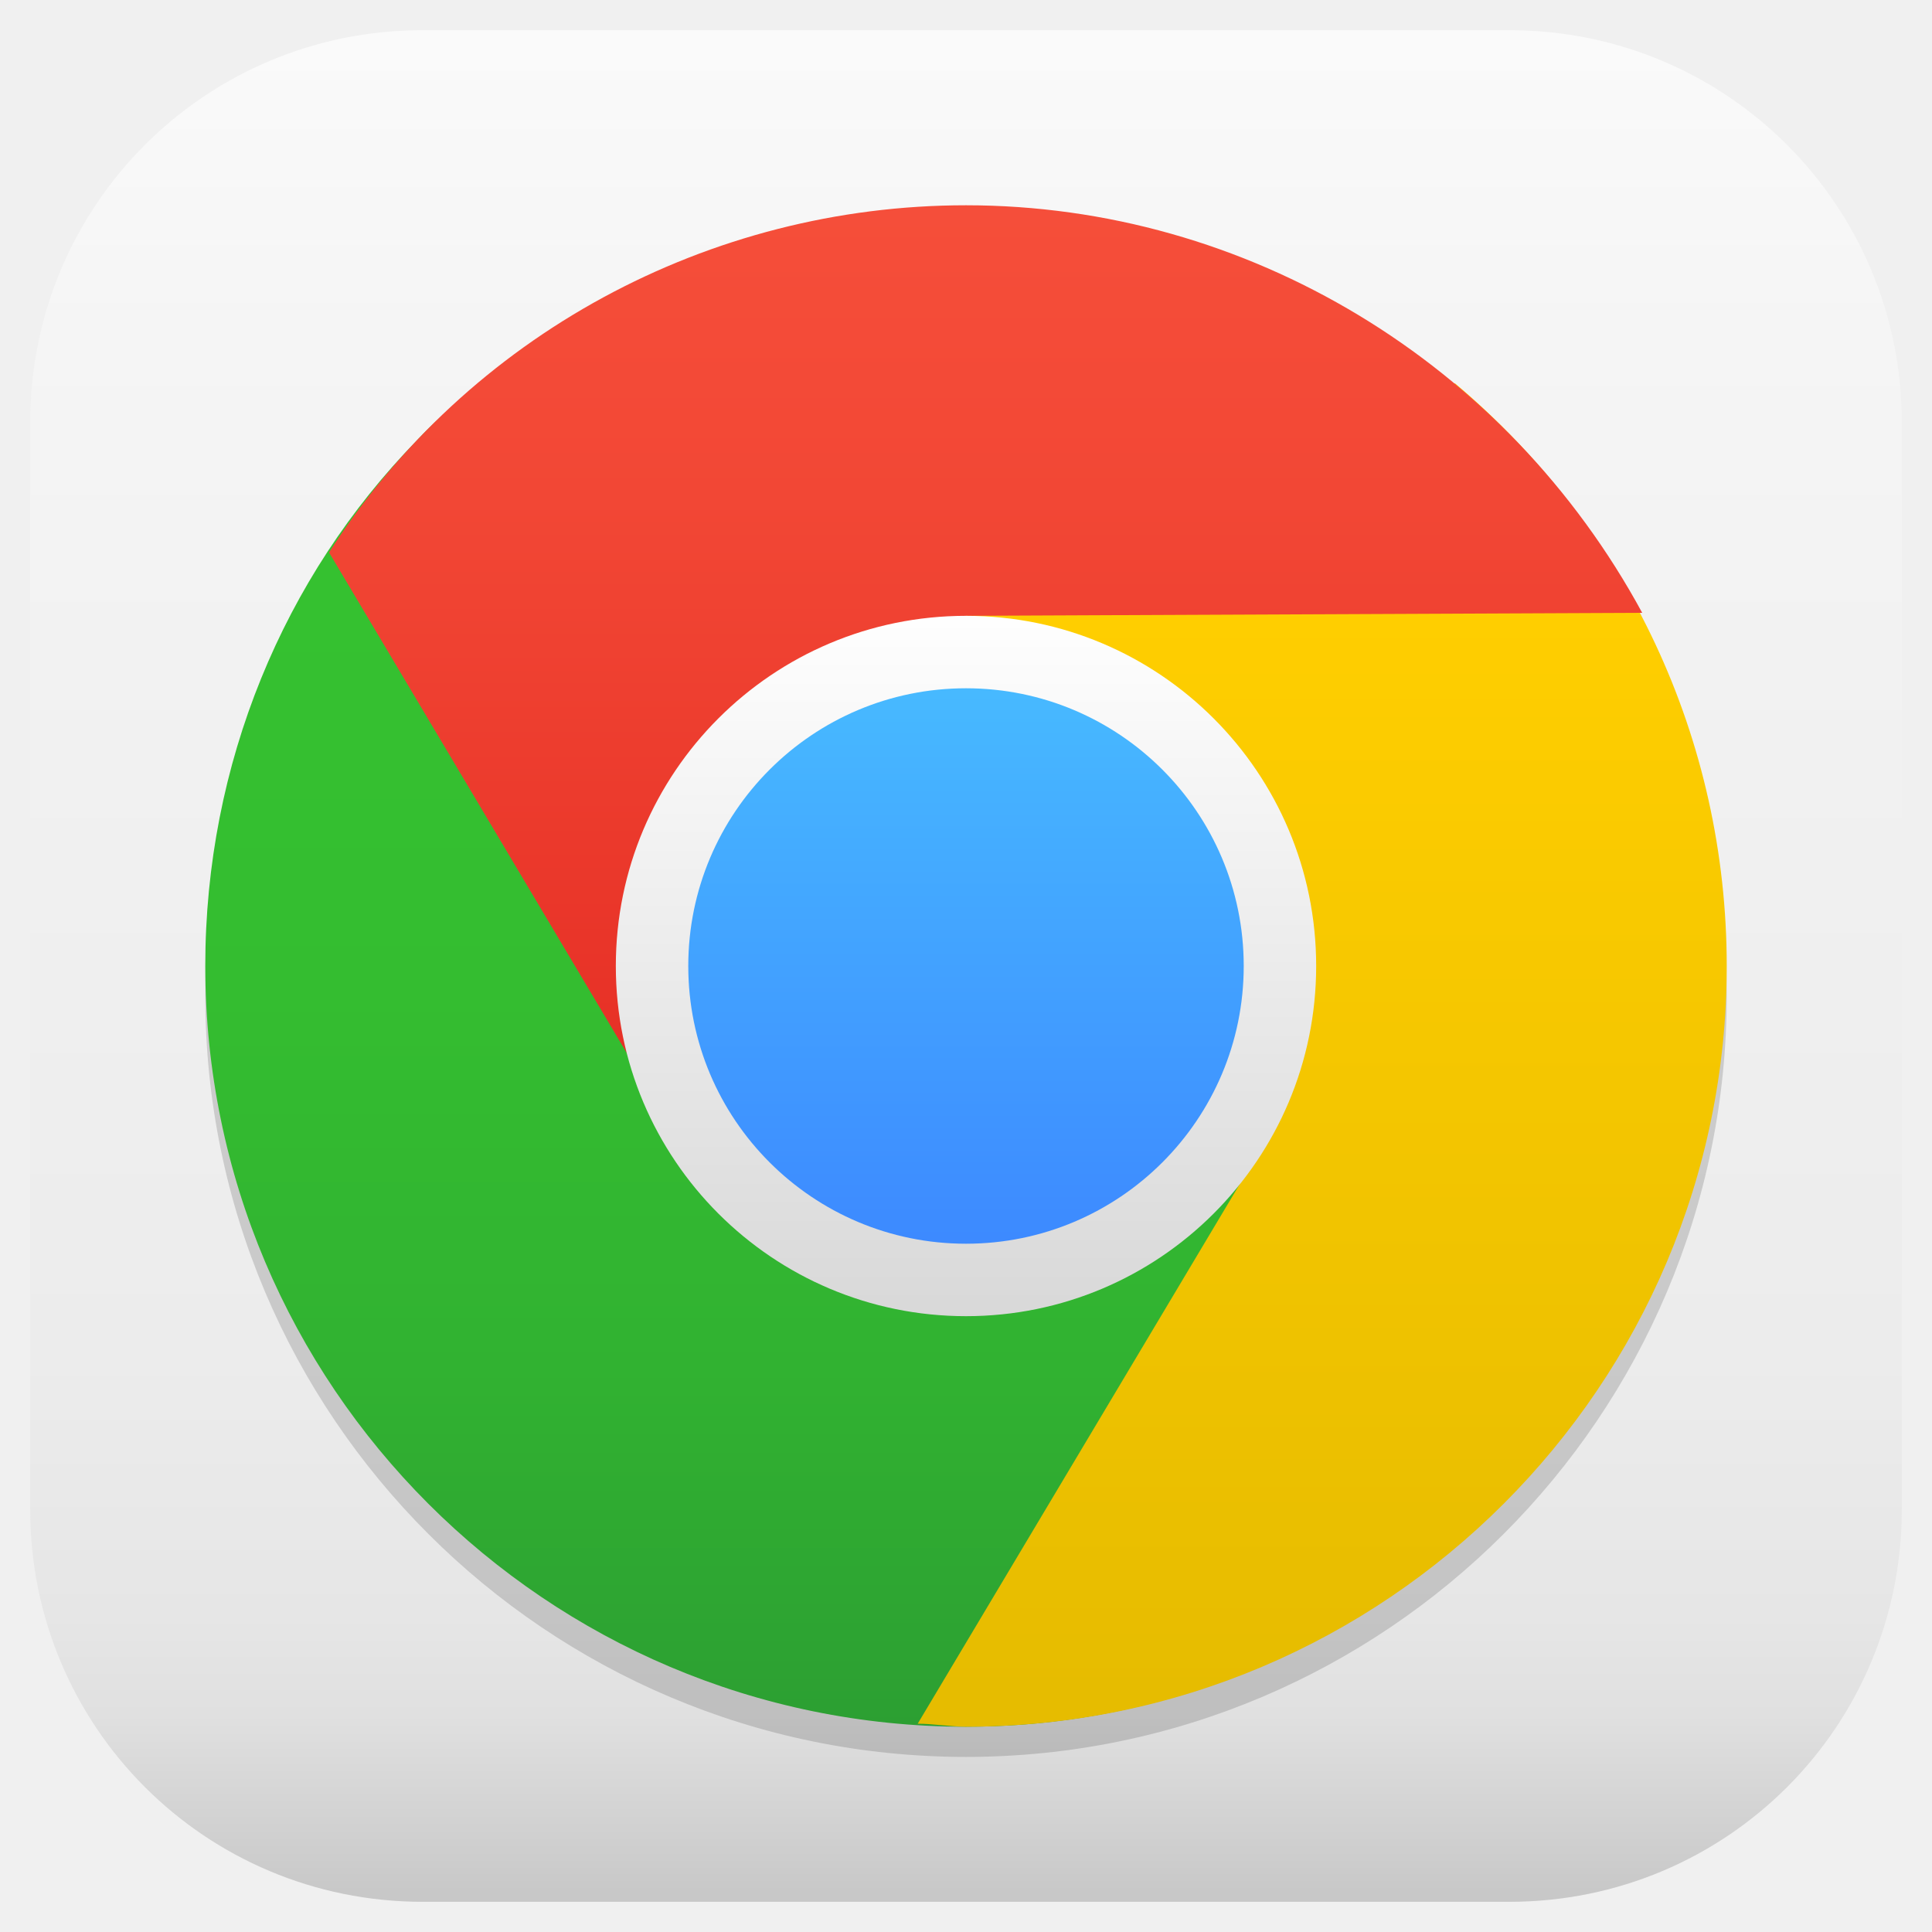
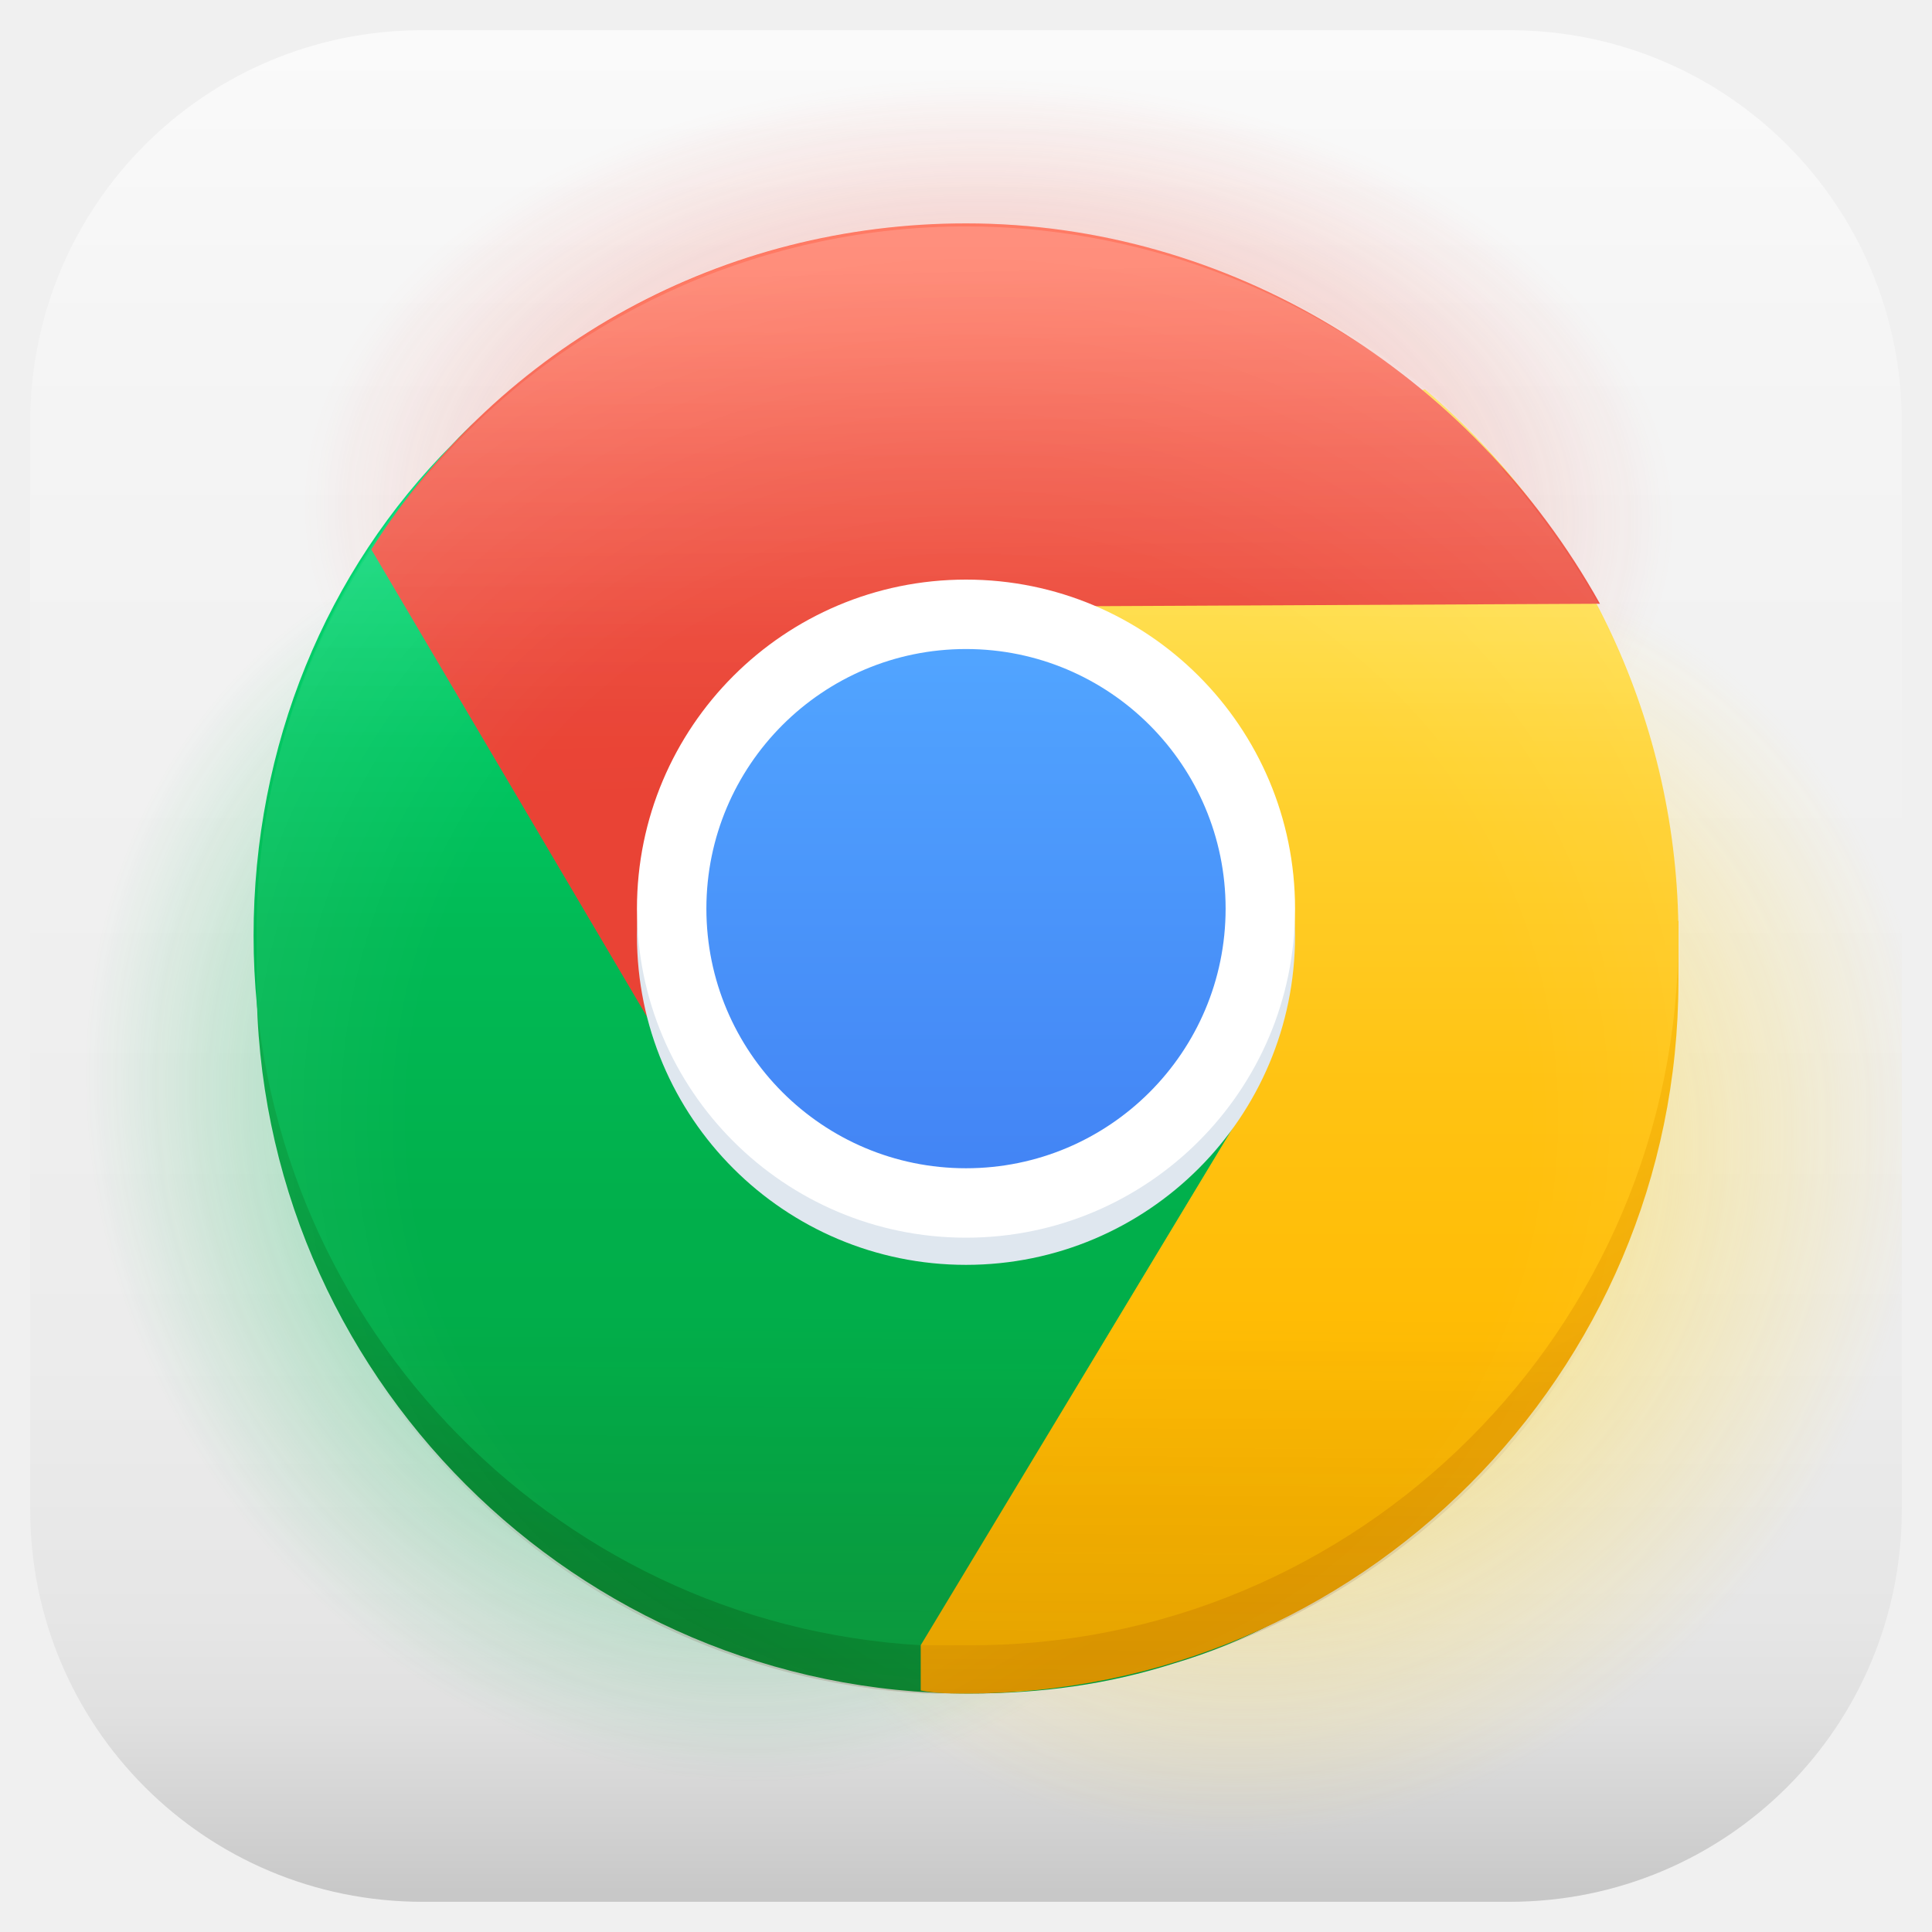
- <svg xmlns="http://www.w3.org/2000/svg" version="1.1" id="Layer_1" x="0px" y="0px" viewBox="0 0 64 64" style="enable-background:new 0 0 64 64;" xml:space="preserve">
+ <svg xmlns="http://www.w3.org/2000/svg" version="1.1" x="0px" y="0px" viewBox="0 0 64 64" style="enable-background:new 0 0 64 64;" xml:space="preserve">
  <style type="text/css">
	.st0{fill:url(#SVGID_1_);}
- 	.st1{opacity:0.15;enable-background:new    ;}
- 	.st2{fill:url(#circle45_1_);}
- 	.st3{fill:url(#path47_1_);}
- 	.st4{fill:url(#path49_1_);}
- 	.st5{fill:url(#circle53_1_);}
- 	.st6{fill:url(#circle55_1_);}
+ 	.st1{opacity:0.8;}
+ 	.st2{fill:url(#SVGID_2_);}
+ 	.st3{fill:url(#SVGID_3_);}
+ 	.st4{fill:url(#SVGID_4_);}
+ 	.st5{fill:url(#circle45_2_);}
+ 	.st6{fill:url(#path47_1_);}
+ 	.st7{fill:url(#path49_1_);}
+ 	.st8{fill:url(#circle45_3_);}
+ 	.st9{fill:url(#path47_2_);}
+ 	.st10{fill:url(#path49_3_);}
+ 	.st11{opacity:0.17;fill:url(#SVGID_5_);}
+ 	.st12{opacity:0.1;fill:url(#SVGID_6_);}
+ 	.st13{fill:#DFE7EF;}
+ 	.st14{fill:#FFFFFF;}
+ 	.st15{fill:url(#circle55_2_);}
</style>
-   <g id="Background">
-     <linearGradient id="SVGID_1_" gradientUnits="userSpaceOnUse" x1="32" y1="64.613" x2="32" y2="3.353" gradientTransform="matrix(1 0 0 -1 0 66)">
-       <stop offset="0" style="stop-color:#FAFAFA" />
-       <stop offset="0.157" style="stop-color:#F5F5F5" />
-       <stop offset="0.449" style="stop-color:#F0F0F0" />
-       <stop offset="0.71" style="stop-color:#ECECEC" />
-       <stop offset="0.851" style="stop-color:#E6E6E6" />
-       <stop offset="0.905" style="stop-color:#E0E0E0" />
-       <stop offset="0.982" style="stop-color:#CDCDCD" />
-       <stop offset="1" style="stop-color:#C8C8C8" />
-     </linearGradient>
-     <path class="st0" d="M50,63H14C6.8,63,1,57.2,1,50V14C1,6.8,6.8,1,14,1h36c7.2,0,13,5.8,13,13v36C63,57.2,57.2,63,50,63z" />
+   <g id="Layer_1">
+     <g id="Background">
+       <linearGradient id="SVGID_1_" gradientUnits="userSpaceOnUse" x1="32" y1="635.387" x2="32" y2="696.648" gradientTransform="matrix(1 0 0 1 0 -634)">
+         <stop offset="0" style="stop-color:#FAFAFA" />
+         <stop offset="0.157" style="stop-color:#F5F5F5" />
+         <stop offset="0.449" style="stop-color:#F0F0F0" />
+         <stop offset="0.71" style="stop-color:#ECECEC" />
+         <stop offset="0.851" style="stop-color:#E6E6E6" />
+         <stop offset="0.905" style="stop-color:#E0E0E0" />
+         <stop offset="0.982" style="stop-color:#CDCDCD" />
+         <stop offset="1" style="stop-color:#C8C8C8" />
+       </linearGradient>
+       <path class="st0" d="M50,63H14C6.8,63,1,57.2,1,50V14C1,6.8,6.8,1,14,1h36c7.2,0,13,5.8,13,13v36C63,57.2,57.2,63,50,63z" />
+     </g>
+     <g id="Background_1_" class="st1">
+       <radialGradient id="SVGID_2_" cx="32.742" cy="17" r="23.745" gradientTransform="matrix(0.9998 1.948905e-02 -1.234174e-02 0.6331 0.216 5.5984)" gradientUnits="userSpaceOnUse">
+         <stop offset="0.532" style="stop-color:#F25E4F;stop-opacity:0.32" />
+         <stop offset="0.956" style="stop-color:#EE5646;stop-opacity:0" />
+       </radialGradient>
+       <path class="st2" d="M50,63H14C6.8,63,1,57.2,1,50V14C1,6.8,6.8,1,14,1h36c7.2,0,13,5.8,13,13v36C63,57.2,57.2,63,50,63z" />
+     </g>
+     <g id="Background_2_" class="st1">
+       <radialGradient id="SVGID_3_" cx="43.29" cy="39.613" r="23.369" gradientTransform="matrix(-0.6161 0.7877 -0.6907 -0.5402 97.3197 26.912)" gradientUnits="userSpaceOnUse">
+         <stop offset="0.385" style="stop-color:#FFDC4E;stop-opacity:0.65" />
+         <stop offset="0.956" style="stop-color:#FFDB4B;stop-opacity:0" />
+       </radialGradient>
+       <path class="st3" d="M50,63H14C6.8,63,1,57.2,1,50V14C1,6.8,6.8,1,14,1h36c7.2,0,13,5.8,13,13v36C63,57.2,57.2,63,50,63z" />
+     </g>
+     <g id="Background_3_" class="st1">
+       <radialGradient id="SVGID_4_" cx="22.677" cy="38.032" r="22.716" gradientTransform="matrix(0.5369 0.8437 -0.7413 0.4718 38.6968 0.9584)" gradientUnits="userSpaceOnUse">
+         <stop offset="0.482" style="stop-color:#0DC263;stop-opacity:0.44" />
+         <stop offset="0.956" style="stop-color:#02AB46;stop-opacity:0" />
+       </radialGradient>
+       <path class="st4" d="M50,63H14C6.8,63,1,57.2,1,50V14C1,6.8,6.8,1,14,1h36c7.2,0,13,5.8,13,13v36C63,57.2,57.2,63,50,63z" />
+     </g>
  </g>
-   <path id="Shadow_1_" class="st1" d="M32,7.8C18.1,7.8,6.8,19.1,6.8,33S18.1,58.2,32,58.2S57.2,46.9,57.2,33S45.9,7.8,32,7.8L32,7.8z  " />
-   <g>
-     <linearGradient id="circle45_1_" gradientUnits="userSpaceOnUse" x1="529.279" y1="-733.617" x2="529.279" y2="-857.628" gradientTransform="matrix(0.3 0 0 -0.3 -128.9 -200.0935)">
-       <stop offset="0" style="stop-color:#35C130" />
-       <stop offset="0.348" style="stop-color:#34BD30" />
-       <stop offset="0.681" style="stop-color:#31B231" />
-       <stop offset="1" style="stop-color:#2C9F32" />
-     </linearGradient>
-     <path id="circle45" class="st2" d="M33.2,8.6C47.1,8.6,53,18.1,53,32c0,11.4-3.3,21-13.7,24.1c-2.3,0.7-4.7,1.1-7.3,1.1   C18.1,57.2,6.8,45.9,6.8,32c0-6.7,2.6-12.9,7-17.4C18.3,9.8,26,8.6,33.2,8.6z" />
-     <linearGradient id="path47_1_" gradientUnits="userSpaceOnUse" x1="520.602" y1="-655.434" x2="520.602" y2="-766.523" gradientTransform="matrix(0.3252 0 0 -0.3252 -126.6769 -192.9977)">
-       <stop offset="0" style="stop-color:#FFCE00" />
-       <stop offset="1" style="stop-color:#E6BC00" />
-     </linearGradient>
-     <path id="path47" class="st3" d="M48.2,12.7C43,13.9,18.5,20,32.1,21.5c15.2,1.6,9.4,17,9.4,17L30.4,57.1c0.5,0,1.1,0.1,1.6,0.1   c13.9,0,25.2-11.3,25.2-25.2l0,0C57.2,24.5,53.9,17.5,48.2,12.7L48.2,12.7z" />
-     <linearGradient id="path49_1_" gradientUnits="userSpaceOnUse" x1="538.207" y1="-682.079" x2="538.207" y2="-865.935" gradientTransform="matrix(0.3 0 0 -0.3 -128.9 -200.0935)">
+   <g id="Icon">
+     <g>
+       <linearGradient id="circle45_2_" gradientUnits="userSpaceOnUse" x1="26.153" y1="42.804" x2="17.83" y2="56.643">
+         <stop offset="0" style="stop-color:#01AC47" />
+         <stop offset="1" style="stop-color:#00822D" />
+       </linearGradient>
+       <path id="circle45_1_" class="st5" d="M51.7,32.5c0,10.7-3.1,19.7-12.8,22.6c-2.2,0.7-4.4,1-6.8,1c-13,0-23.6-10.6-23.6-23.6v-2    l0.7,0.2" />
+       <linearGradient id="path47_1_" gradientUnits="userSpaceOnUse" x1="41.538" y1="40.63" x2="46.248" y2="48.888">
+         <stop offset="0" style="stop-color:#FCBC05" />
+         <stop offset="1" style="stop-color:#EFA600" />
+       </linearGradient>
+       <path id="path47_4_" class="st6" d="M32,56.1c13,0,23.6-10.6,23.6-23.6v-2l-14.7,8.1L30.5,54v2C31,56.1,31.5,56.1,32,56.1    c13,0,23.6-10.6,23.6-23.6l0,0" />
+     </g>
+     <linearGradient id="path49_1_" gradientUnits="userSpaceOnUse" x1="939.76" y1="2127.63" x2="939.76" y2="2299.671" gradientTransform="matrix(0.3 0 0 0.3 -259.8 -631.9935)">
      <stop offset="0" style="stop-color:#F6503B" />
      <stop offset="0.217" style="stop-color:#F24735" />
      <stop offset="0.572" style="stop-color:#E62F25" />
      <stop offset="1" style="stop-color:#D4090D" />
    </linearGradient>
-     <path id="path49" class="st4" d="M32,6.8c-8.5,0-16.5,4.3-21.1,11.5l11.3,19c0,0-0.3-9.1,0.5-10c0.8-0.9,4.5-4.4,4.5-4.4l5.1-1.5   l-0.3-1l22.4-0.1C49.9,12,41.3,6.8,32,6.8L32,6.8z" />
-     <linearGradient id="circle53_1_" gradientUnits="userSpaceOnUse" x1="1264.537" y1="-1920.247" x2="1264.537" y2="-2097.622" gradientTransform="matrix(0.1384 0 0 -0.1384 -142.931 -245.8705)">
-       <stop offset="0" style="stop-color:#FFFFFF" />
-       <stop offset="1" style="stop-color:#D7D7D7" />
+     <path id="path49_2_" class="st7" d="M32,8.4L32,8.4c-8,0-15.4,4-19.7,10.8L22.8,37c0,0-0.3-8.5,0.5-9.4c0.7-0.8,4.2-4.1,4.2-4.1" />
+     <linearGradient id="circle45_3_" gradientUnits="userSpaceOnUse" x1="30.035" y1="16.613" x2="30.035" y2="51.234">
+       <stop offset="0" style="stop-color:#01DA76" />
+       <stop offset="0.155" style="stop-color:#01CC67" />
+       <stop offset="0.415" style="stop-color:#01BA55" />
+       <stop offset="0.69" style="stop-color:#01AF4B" />
+       <stop offset="1" style="stop-color:#01AC47" />
    </linearGradient>
-     <circle id="circle53" class="st5" cx="32" cy="32" r="11.6" />
-     <linearGradient id="circle55_1_" gradientUnits="userSpaceOnUse" x1="1618.951" y1="-2526.901" x2="1618.951" y2="-2691.664" gradientTransform="matrix(0.1096 0 0 -0.1096 -145.4317 -254.005)">
-       <stop offset="0" style="stop-color:#47B9FF" />
-       <stop offset="1" style="stop-color:#3D8AFF" />
+     <path id="circle45" class="st8" d="M33.1,9.1c13,0,18.5,8.9,18.5,21.9c0,10.7-4.1,17.4-13.9,20.3c-2.2,0.7-2.8,2.7-5.2,2.7   c-0.5,0-1.5,0.5-2,0.5C18.2,53.8,8.4,43.5,8.4,31c0-6.3,2.4-12.1,6.6-16.3C19.2,10.2,26.4,9.1,33.1,9.1z" />
+     <linearGradient id="path47_2_" gradientUnits="userSpaceOnUse" x1="41.938" y1="19" x2="41.938" y2="50.248">
+       <stop offset="0" style="stop-color:#FFDF4B" />
+       <stop offset="0.271" style="stop-color:#FFCF2B" />
+       <stop offset="0.54" style="stop-color:#FFC313" />
+       <stop offset="0.79" style="stop-color:#FFBC05" />
+       <stop offset="1" style="stop-color:#FFB900" />
    </linearGradient>
-     <circle id="circle55" class="st6" cx="32" cy="32" r="9.2" />
+     <path id="path47" class="st9" d="M47.2,12.9c-4.9,1.1-27.8,6.8-15.1,8.2c14.2,1.5,9.5,15,9.5,15L30.5,54.5c0.6,0,1,0,1.5,0   C45,54.6,55.6,44,55.6,31l0,0C55.6,24,52.5,17.4,47.2,12.9L47.2,12.9z" />
+     <linearGradient id="path49_3_" gradientUnits="userSpaceOnUse" x1="32.383" y1="8.835" x2="32.771" y2="26.545">
+       <stop offset="0" style="stop-color:#FF6B53" />
+       <stop offset="1.867247e-02" style="stop-color:#FE6A52" />
+       <stop offset="0.36" style="stop-color:#F25442" />
+       <stop offset="0.691" style="stop-color:#EB4738" />
+       <stop offset="1" style="stop-color:#E94335" />
+     </linearGradient>
+     <path id="path49" class="st10" d="M32,7.4c-8,0-15.4,4-19.7,10.8L22.8,36c0,0-0.3-8.5,0.5-9.4c0.7-0.8,4.2-4.1,4.2-4.1l4.8-1.4   L32,20.1l21-0.1C48.7,12.3,40.7,7.4,32,7.4L32,7.4z" />
+     <linearGradient id="SVGID_5_" gradientUnits="userSpaceOnUse" x1="31.867" y1="57.387" x2="32.126" y2="7.194">
+       <stop offset="0" style="stop-color:#552500" />
+       <stop offset="5.018120e-02" style="stop-color:#4D1F00;stop-opacity:0.818" />
+       <stop offset="0.154" style="stop-color:#421700;stop-opacity:0.44" />
+       <stop offset="0.275" style="stop-color:#3F1500;stop-opacity:0" />
+       <stop offset="0.653" style="stop-color:#FFFFFF;stop-opacity:0" />
+       <stop offset="1" style="stop-color:#FFFFFF" />
+     </linearGradient>
+     <path class="st11" d="M55.6,30.6c-0.1-3.7-1-7.3-2.7-10.5l0.1,0c-0.9-1.6-1.9-3-3-4.3c-0.1-0.1-0.2-0.2-0.3-0.4   c-0.2-0.2-0.4-0.4-0.5-0.6c-0.6-0.6-1.2-1.2-1.9-1.8c0,0,0,0,0,0C42.9,9.5,37.6,7.5,32,7.5c-6.5,0-12.7,2.7-17.1,7.4   c-3.9,4.1-6.3,9.7-6.4,15.7l0,0v2c0,12.5,9.8,22.8,22.1,23.5v0c0.1,0,0.1,0,0.2,0c0.1,0,0.2,0,0.3,0c0.4,0,0.7,0,1.1,0   c0.5,0,1.1,0,1.6-0.1c0.1,0,0.2,0,0.3,0c12.1-1,21.6-11.1,21.6-23.5L55.6,30.6L55.6,30.6z" />
+     <radialGradient id="SVGID_6_" cx="32.097" cy="37" r="29.072" gradientUnits="userSpaceOnUse">
+       <stop offset="0.635" style="stop-color:#FFFFFF;stop-opacity:0" />
+       <stop offset="1" style="stop-color:#FFFFFF" />
+     </radialGradient>
+     <path class="st12" d="M55.6,30.5c-0.1-3.7-1-7.3-2.7-10.5l0.1,0c-0.9-1.6-1.9-3-3-4.3c-0.1-0.1-0.2-0.2-0.3-0.4   c-0.2-0.2-0.4-0.4-0.5-0.6c-0.6-0.6-1.2-1.2-1.9-1.8c0,0,0,0,0,0C42.9,9.4,37.6,7.4,32,7.4c-6.5,0-12.7,2.7-17.1,7.4   c-3.9,4.1-6.3,9.7-6.4,15.7l0,0v2C8.4,45,18.2,55.3,30.5,56v0c0.1,0,0.1,0,0.2,0c0.1,0,0.2,0,0.3,0c0.4,0,0.7,0,1.1,0   c0.5,0,1.1,0,1.6-0.1c0.1,0,0.2,0,0.3,0C46,55,55.6,44.9,55.6,32.5L55.6,30.5L55.6,30.5z" />
+     <circle id="circle53" class="st13" cx="32" cy="31" r="10.9" />
+     <circle id="circle53_1_" class="st14" cx="32" cy="30.1" r="10.9" />
+     <linearGradient id="circle55_2_" gradientUnits="userSpaceOnUse" x1="32" y1="21.79" x2="32" y2="38.436">
+       <stop offset="0" style="stop-color:#51A4FF" />
+       <stop offset="1" style="stop-color:#4385F5" />
+     </linearGradient>
+     <circle id="circle55_1_" class="st15" cx="32" cy="30.1" r="8.6" />
  </g>
</svg>
